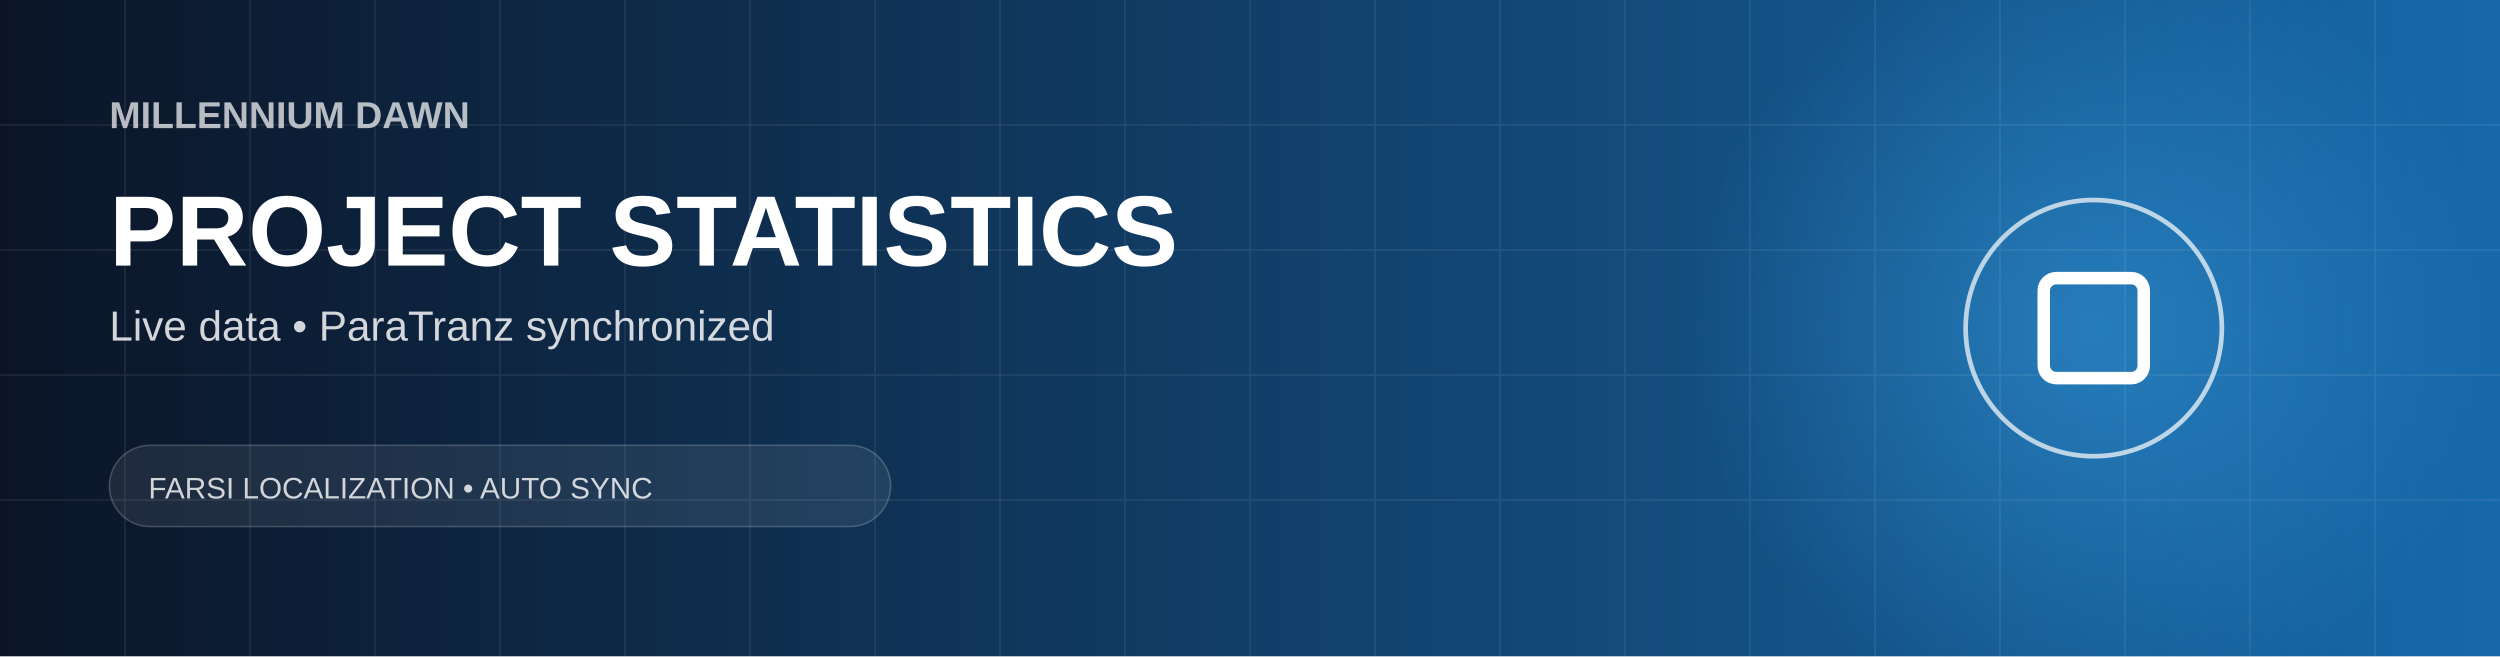
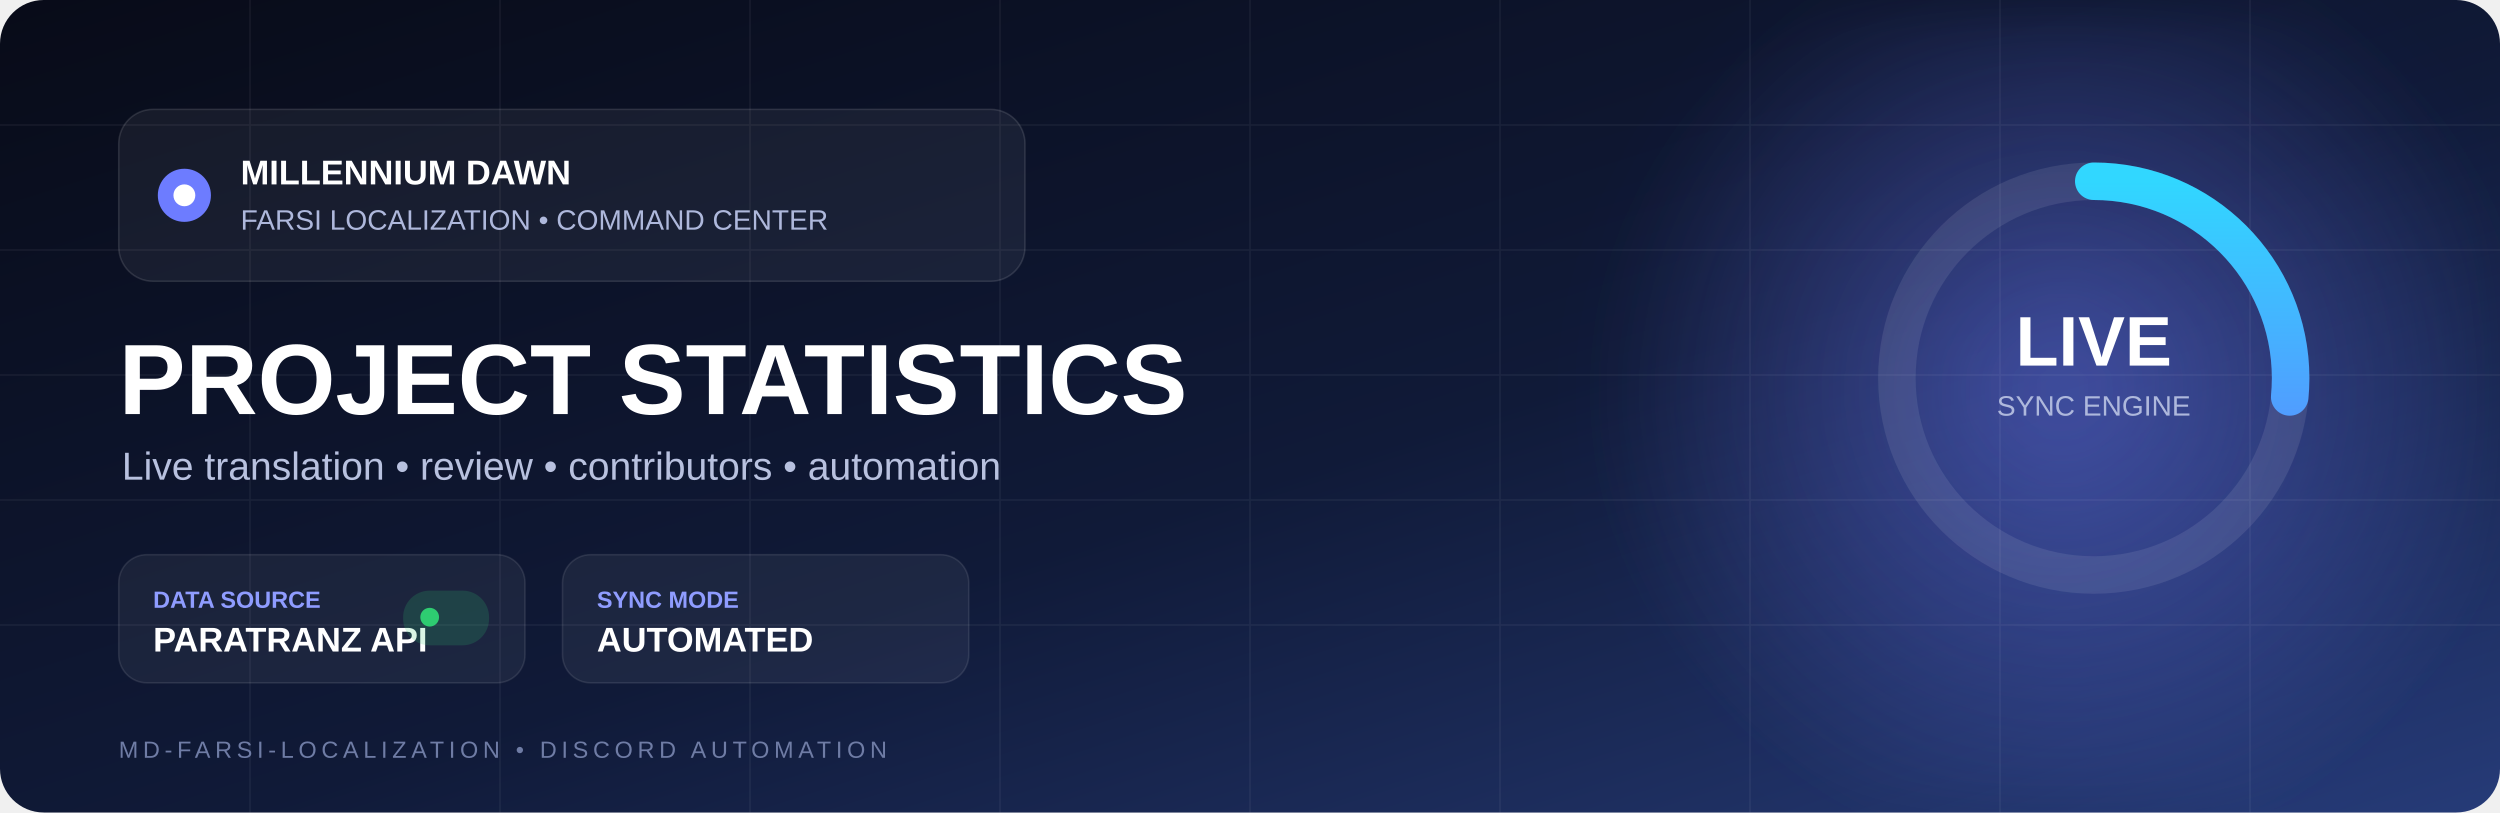
- <svg xmlns="http://www.w3.org/2000/svg" width="1600" height="420" viewBox="0 0 1600 420">
+ <svg xmlns="http://www.w3.org/2000/svg" width="1600" height="520" viewBox="0 0 1600 520">
  <defs>
-     <linearGradient id="g" x1="0" x2="1">
-       <stop stop-color="#0b1426" />
-       <stop offset="1" stop-color="#1769aa" />
+     <linearGradient id="bg" x1="0" y1="0" x2="1" y2="1">
+       <stop stop-color="#080b18" />
+       <stop offset=".55" stop-color="#101a38" />
+       <stop offset="1" stop-color="#263b78" />
    </linearGradient>
-     <radialGradient id="r">
-       <stop stop-color="#3498db" stop-opacity=".55" />
-       <stop offset="1" stop-color="#3498db" stop-opacity="0" />
+     <radialGradient id="glow">
+       <stop stop-color="#6d7cff" stop-opacity=".5" />
+       <stop offset="1" stop-color="#6d7cff" stop-opacity="0" />
    </radialGradient>
+     <linearGradient id="line" x1="0" x2="1">
+       <stop stop-color="#6675ff" />
+       <stop offset="1" stop-color="#31d7ff" />
+     </linearGradient>
+     <filter id="blur">
+       <feGaussianBlur stdDeviation="22" />
+     </filter>
  </defs>
-   <rect width="1600" height="420" fill="url(#g)" />
-   <circle cx="1340" cy="210" r="260" fill="url(#r)" />
-   <g fill="none" stroke="#fff" stroke-opacity=".08">
-     <path d="M0 80H1600M0 160H1600M0 240H1600M0 320H1600M80 0V420M160 0V420M240 0V420M320 0V420M400 0V420M480 0V420M560 0V420M640 0V420M720 0V420M800 0V420M880 0V420M960 0V420M1040 0V420M1120 0V420M1200 0V420M1280 0V420M1360 0V420M1440 0V420M1520 0V420" />
+   <rect width="1600" height="520" rx="28" fill="url(#bg)" />
+   <circle cx="1320" cy="250" r="300" fill="url(#glow)" filter="url(#blur)" />
+   <g stroke="#fff" stroke-opacity=".055">
+     <path d="M0 80h1600M0 160h1600M0 240h1600M0 320h1600M0 400h1600M160 0v520M320 0v520M480 0v520M640 0v520M800 0v520M960 0v520M1120 0v520M1280 0v520M1440 0v520" />
  </g>
-   <circle cx="1340" cy="210" r="82" fill="none" stroke="#fff" stroke-opacity=".7" stroke-width="3" />
-   <rect x="1308" y="178" width="64" height="64" rx="8" fill="none" stroke="#fff" stroke-width="8" />
-   <text x="70" y="82" fill="#fff" fill-opacity=".7" font-family="Arial" font-size="24" font-weight="700">MILLENNIUM DAWN</text>
-   <text x="70" y="170" fill="#fff" font-family="Arial" font-size="64" font-weight="800">PROJECT STATISTICS</text>
-   <text x="70" y="218" fill="#fff" fill-opacity=".82" font-family="Arial" font-size="27">Live data • ParaTranz synchronized</text>
-   <rect x="70" y="285" width="500" height="52" rx="26" fill="#fff" fill-opacity=".08" stroke="#fff" stroke-opacity=".2" />
-   <text x="95" y="319" fill="#fff" fill-opacity=".8" font-family="Arial" font-size="19">FARSI LOCALIZATION • AUTO SYNC</text>
+   <g transform="translate(76 70)">
+     <rect width="580" height="110" rx="22" fill="#fff" fill-opacity=".055" stroke="#fff" stroke-opacity=".12" />
+     <circle cx="42" cy="55" r="17" fill="#6d7cff" />
+     <circle cx="42" cy="55" r="7" fill="#fff" />
+     <text x="78" y="48" fill="#fff" font-family="Arial" font-size="22" font-weight="700">MILLENNIUM DAWN</text>
+     <text x="78" y="77" fill="#aeb8dc" font-family="Arial" font-size="18">FARSI LOCALIZATION • COMMAND CENTER</text>
+   </g>
+   <text x="76" y="265" fill="#fff" font-family="Arial" font-size="64" font-weight="800">PROJECT STATISTICS</text>
+   <text x="78" y="307" fill="#b8c1df" font-family="Arial" font-size="25">Live translation • review • contributors • automation</text>
+   <g transform="translate(76 355)">
+     <rect width="260" height="82" rx="18" fill="#fff" fill-opacity=".055" stroke="#fff" stroke-opacity=".1" />
+     <text x="22" y="34" fill="#8f9cff" font-family="Arial" font-size="15" font-weight="700">DATA SOURCE</text>
+     <text x="22" y="62" fill="#fff" font-family="Arial" font-size="22" font-weight="700">PARATRANZ API</text>
+     <rect x="182" y="23" width="55" height="35" rx="17" fill="#2ecc71" fill-opacity=".18" />
+     <circle cx="199" cy="40" r="6" fill="#2ecc71" />
+   </g>
+   <g transform="translate(360 355)">
+     <rect width="260" height="82" rx="18" fill="#fff" fill-opacity=".055" stroke="#fff" stroke-opacity=".1" />
+     <text x="22" y="34" fill="#8f9cff" font-family="Arial" font-size="15" font-weight="700">SYNC MODE</text>
+     <text x="22" y="62" fill="#fff" font-family="Arial" font-size="22" font-weight="700">AUTOMATED</text>
+   </g>
+   <g transform="translate(1190 92)">
+     <circle cx="150" cy="150" r="126" fill="none" stroke="#fff" stroke-opacity=".09" stroke-width="24" />
+     <circle cx="150" cy="150" r="126" fill="none" stroke="url(#line)" stroke-width="24" stroke-dasharray="210 800" stroke-linecap="round" transform="rotate(-90 150 150)" />
+     <text x="150" y="142" text-anchor="middle" fill="#fff" font-family="Arial" font-size="45" font-weight="800">LIVE</text>
+     <text x="150" y="174" text-anchor="middle" fill="#aeb8dc" font-family="Arial" font-size="18">SYNC ENGINE</text>
+   </g>
+   <text x="76" y="485" fill="#6f7ca5" font-family="Arial" font-size="15" letter-spacing="3">MD-FARSI-LOCALIZATION • DISCORD AUTOMATION</text>
</svg>
